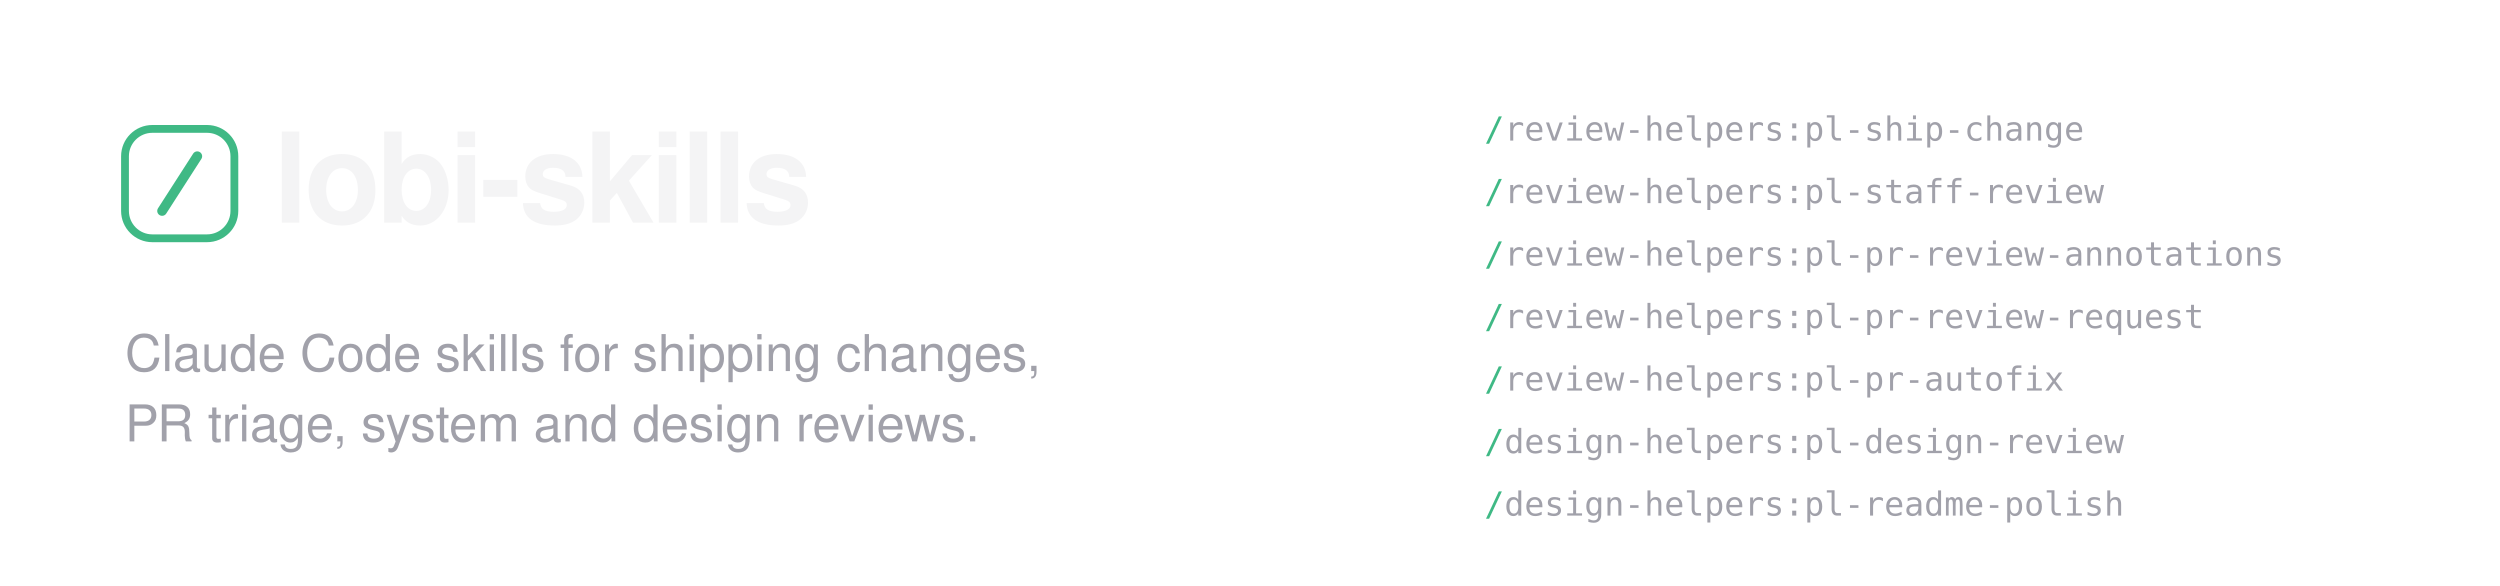
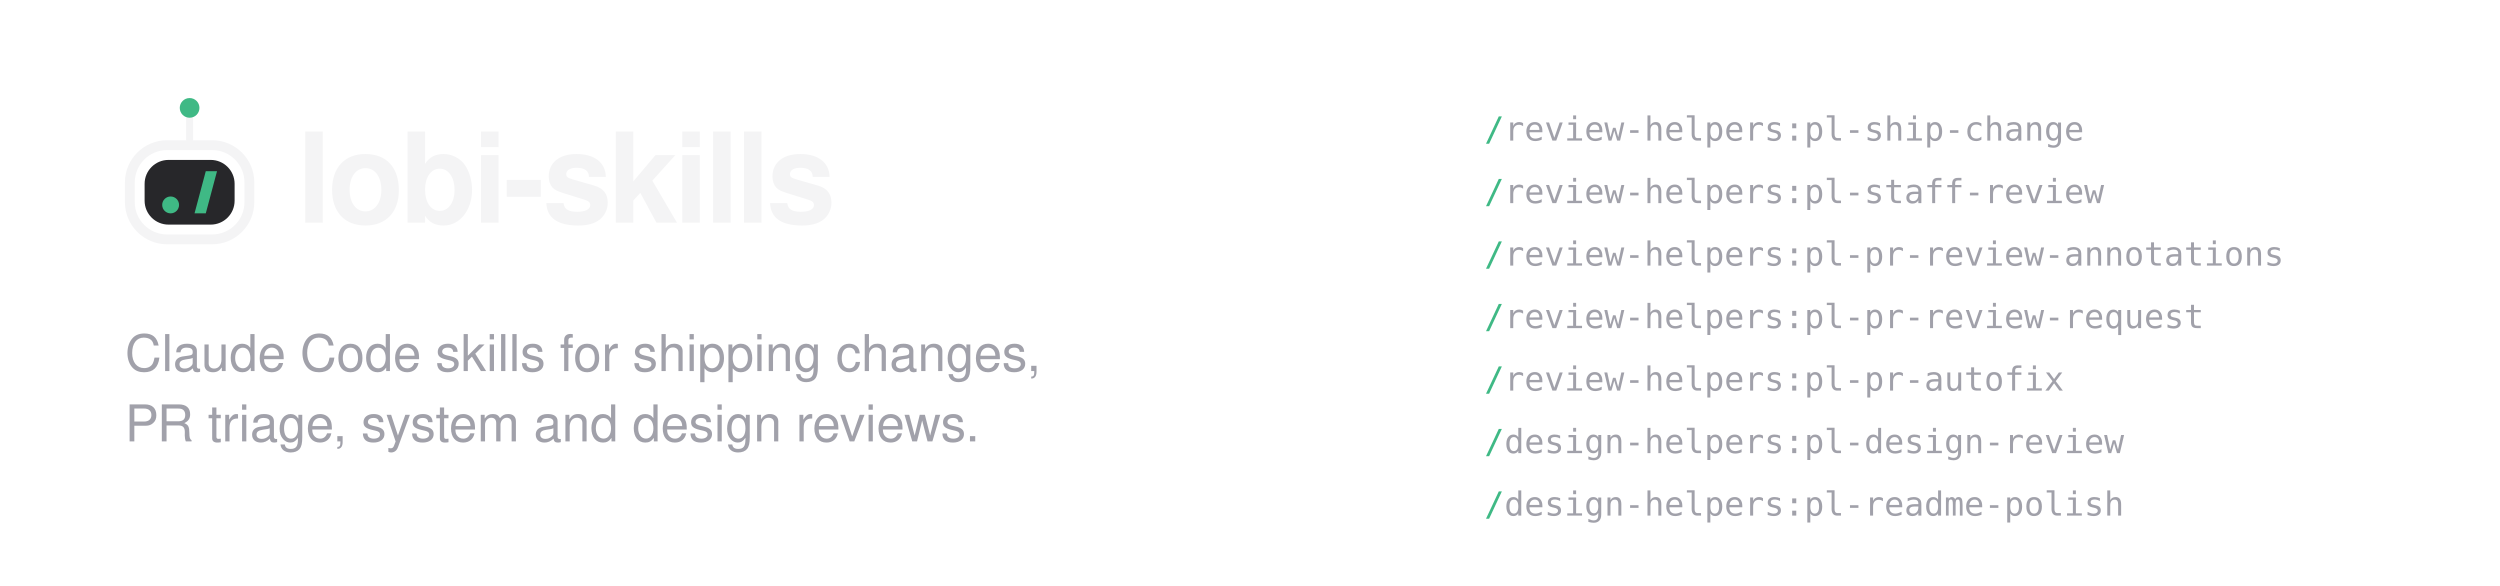
<svg xmlns="http://www.w3.org/2000/svg" width="1280" height="300" viewBox="0 0 1280 300" role="img" aria-label="lobi-skills: Claude Code skills for shipping changes, PR triage, and system and design reviews">
  <style>
    .sans { font-family: ui-sans-serif, system-ui, -apple-system, "Segoe UI", Helvetica, Arial, sans-serif; }
    .mono { font-family: ui-monospace, SFMono-Regular, "Cascadia Mono", Menlo, Consolas, monospace; }
  </style>
-   <rect x="64" y="66" width="56" height="56" rx="14" fill="none" stroke="#3fb985" stroke-width="4" />
-   <path d="M101 80 L83 108" stroke="#3fb985" stroke-width="5" stroke-linecap="round" />
-   <text x="140" y="114" class="sans" font-size="64" font-weight="700" letter-spacing="-2" fill="#f4f4f5">lobi-skills</text>
+   <g transform="translate(51 43) scale(0.36)">
+     <path fill="#f4f4f5" d="M123 49 A5 5 0 0 1 128 44 H128 A5 5 0 0 1 133 49 V79 A5 5 0 0 1 128 84 H128 A5 5 0 0 1 123 79 Z" />
+     <path fill="#f4f4f5" fill-rule="evenodd" d="M36 140 A60 60 0 0 1 96 80 H160 A60 60 0 0 1 220 140 V168 A60 60 0 0 1 160 228 H96 A60 60 0 0 1 36 168 Z M50 140 A46 46 0 0 1 96 94 H160 A46 46 0 0 1 206 140 V168 A46 46 0 0 1 160 214 H96 A46 46 0 0 1 50 168 Z" />
+     <path fill="#3fb985" d="M114 34 A14 14 0 1 1 142 34 A14 14 0 1 1 114 34 Z" />
+     <path fill="#27272a" d="M64 142 A34 34 0 0 1 98 108 H158 A34 34 0 0 1 192 142 V166 A34 34 0 0 1 158 200 H98 A34 34 0 0 1 64 166 Z" />
+     <path fill="#3fb985" d="M89 172 A12 12 0 1 1 113 172 A12 12 0 1 1 89 172 Z M135 184 L151 184 L167 124 L151 124 Z" />
+   </g>
+   <text x="152" y="114" class="sans" font-size="64" font-weight="700" letter-spacing="-2" fill="#f4f4f5">lobi-skills</text>
  <text x="64" y="190" class="sans" font-size="26" fill="#a1a1aa">Claude Code skills for shipping changes,</text>
  <text x="64" y="226" class="sans" font-size="26" fill="#a1a1aa">PR triage, system and design reviews.</text>
  <g class="mono" font-size="17" fill="#a1a1aa">
    <text x="760" y="72">
      <tspan fill="#3fb985">/</tspan>review-helpers:pl-ship-change</text>
    <text x="760" y="104">
      <tspan fill="#3fb985">/</tspan>review-helpers:pl-staff-review</text>
    <text x="760" y="136">
      <tspan fill="#3fb985">/</tspan>review-helpers:pl-pr-review-annotations</text>
    <text x="760" y="168">
      <tspan fill="#3fb985">/</tspan>review-helpers:pl-pr-review-request</text>
    <text x="760" y="200">
      <tspan fill="#3fb985">/</tspan>review-helpers:pl-pr-autofix</text>
    <text x="760" y="232">
      <tspan fill="#3fb985">/</tspan>design-helpers:pl-design-review</text>
    <text x="760" y="264">
      <tspan fill="#3fb985">/</tspan>design-helpers:pl-readme-polish</text>
  </g>
</svg>
